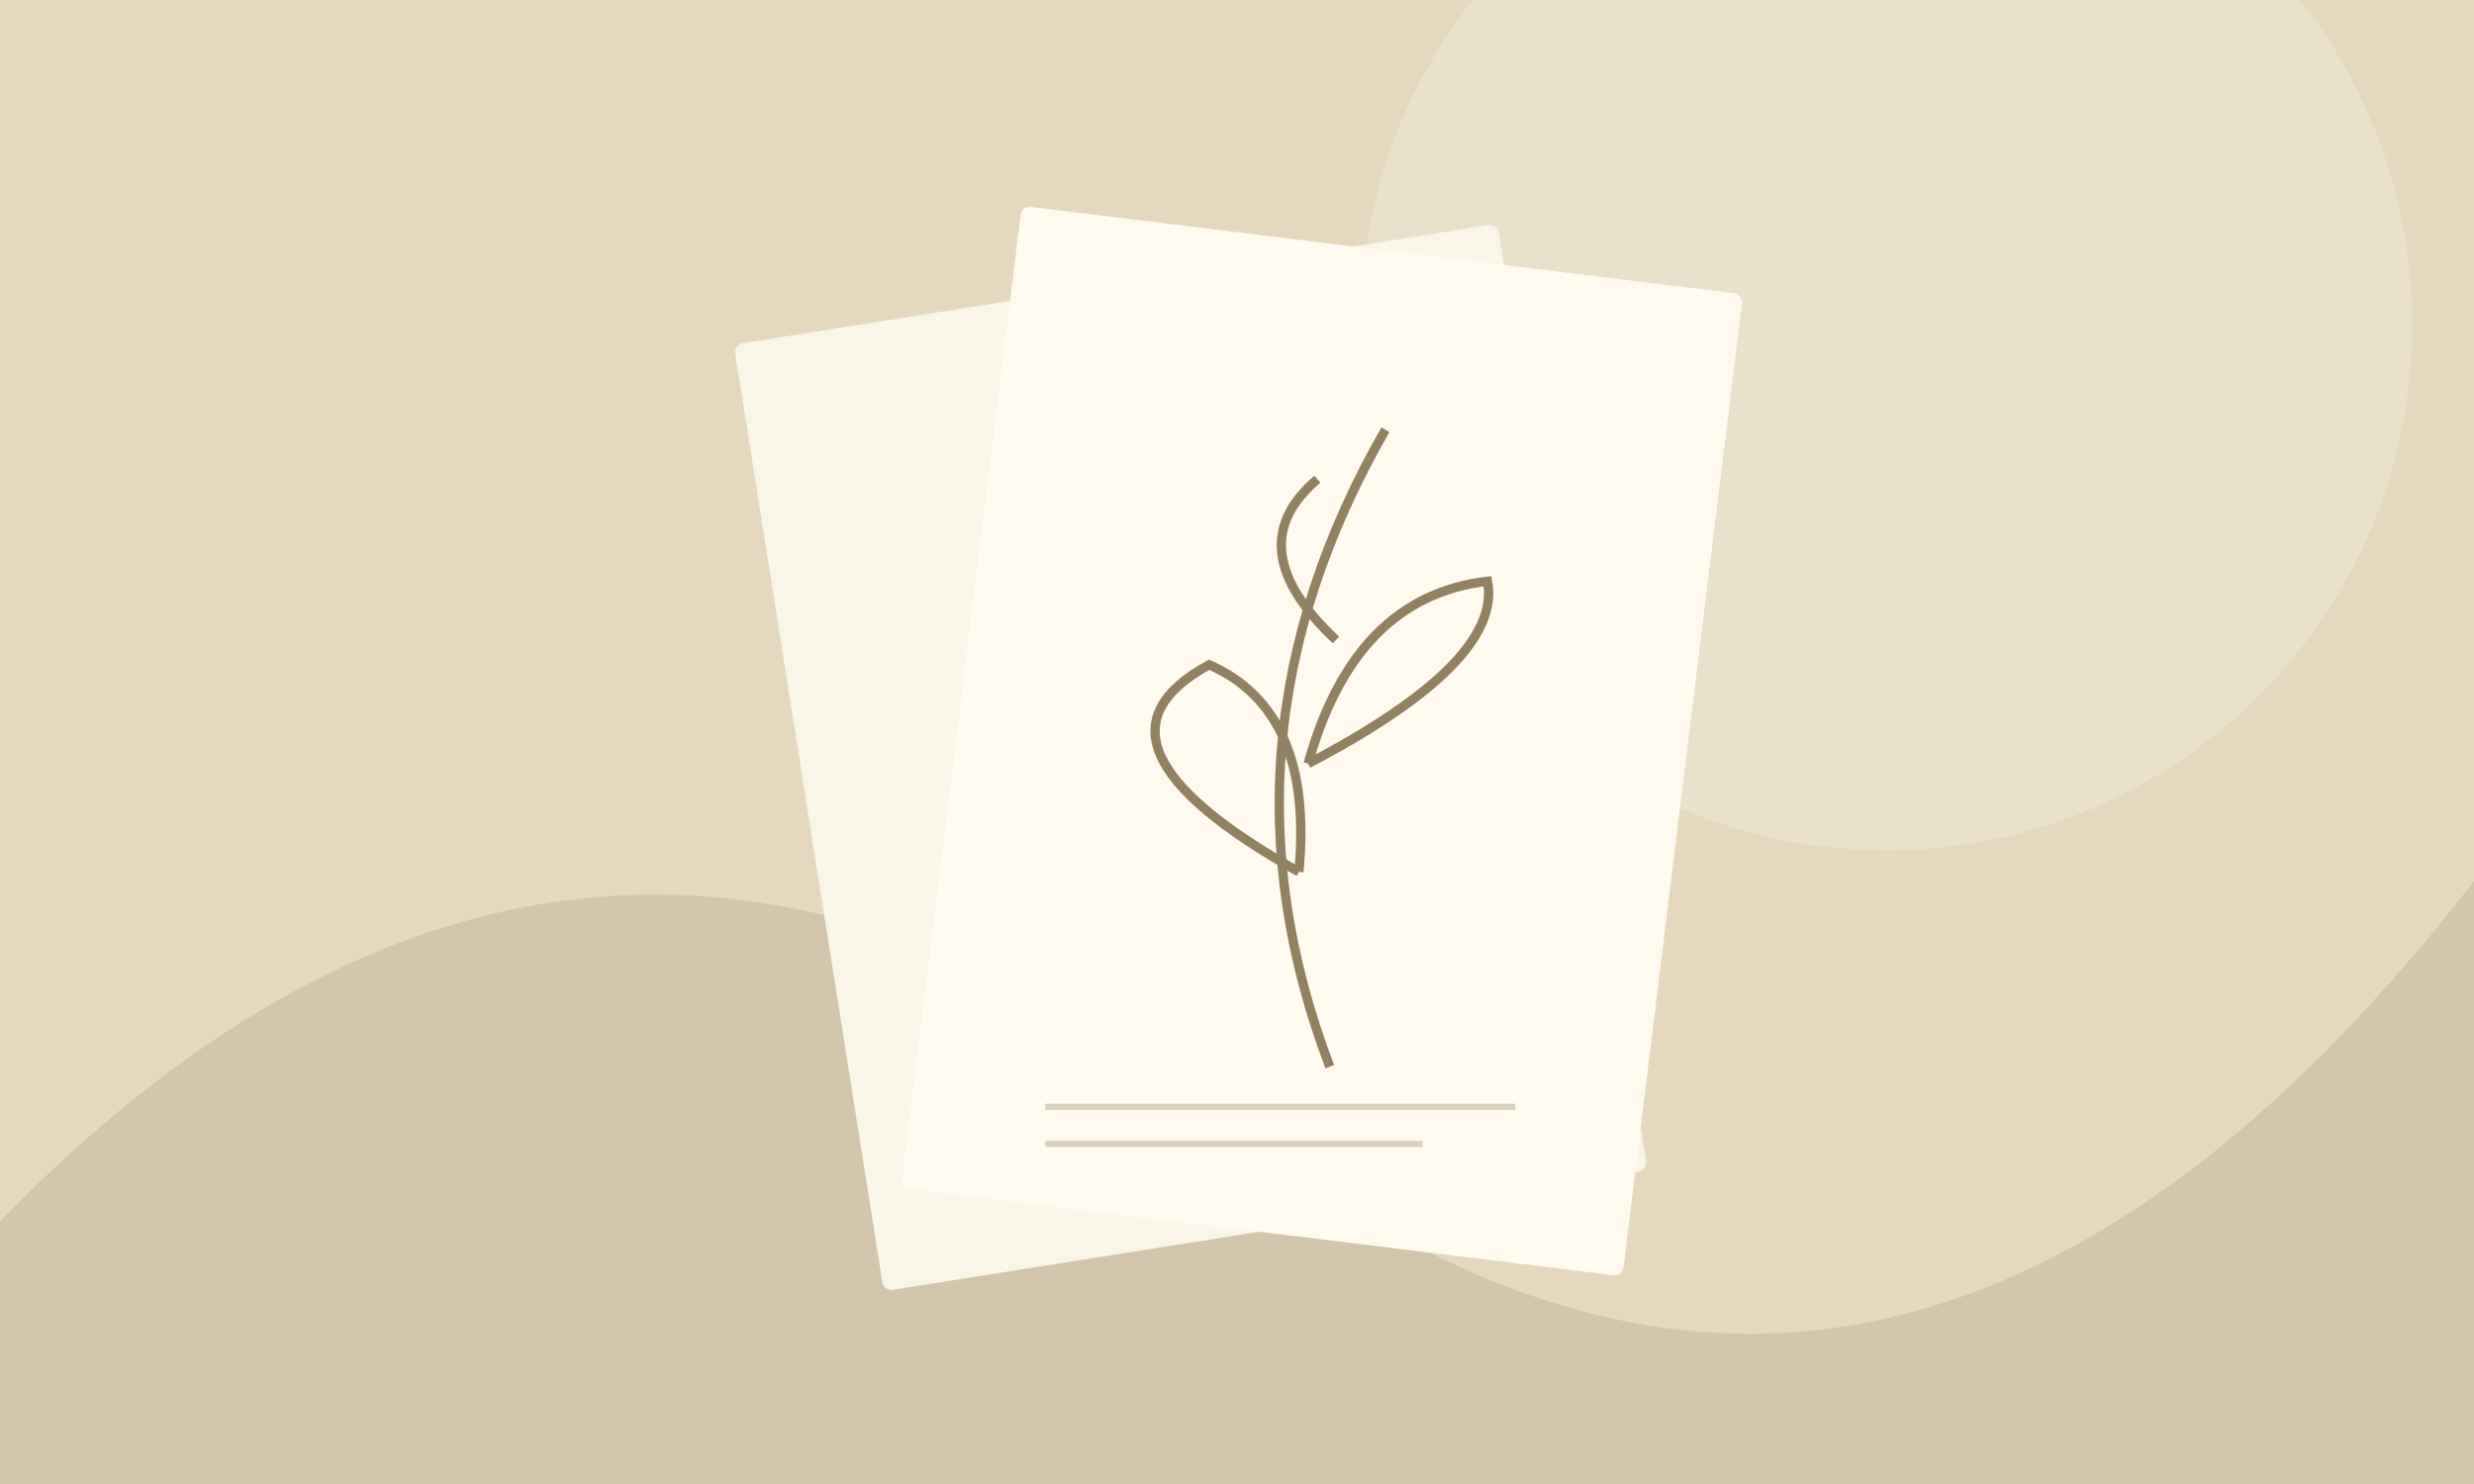
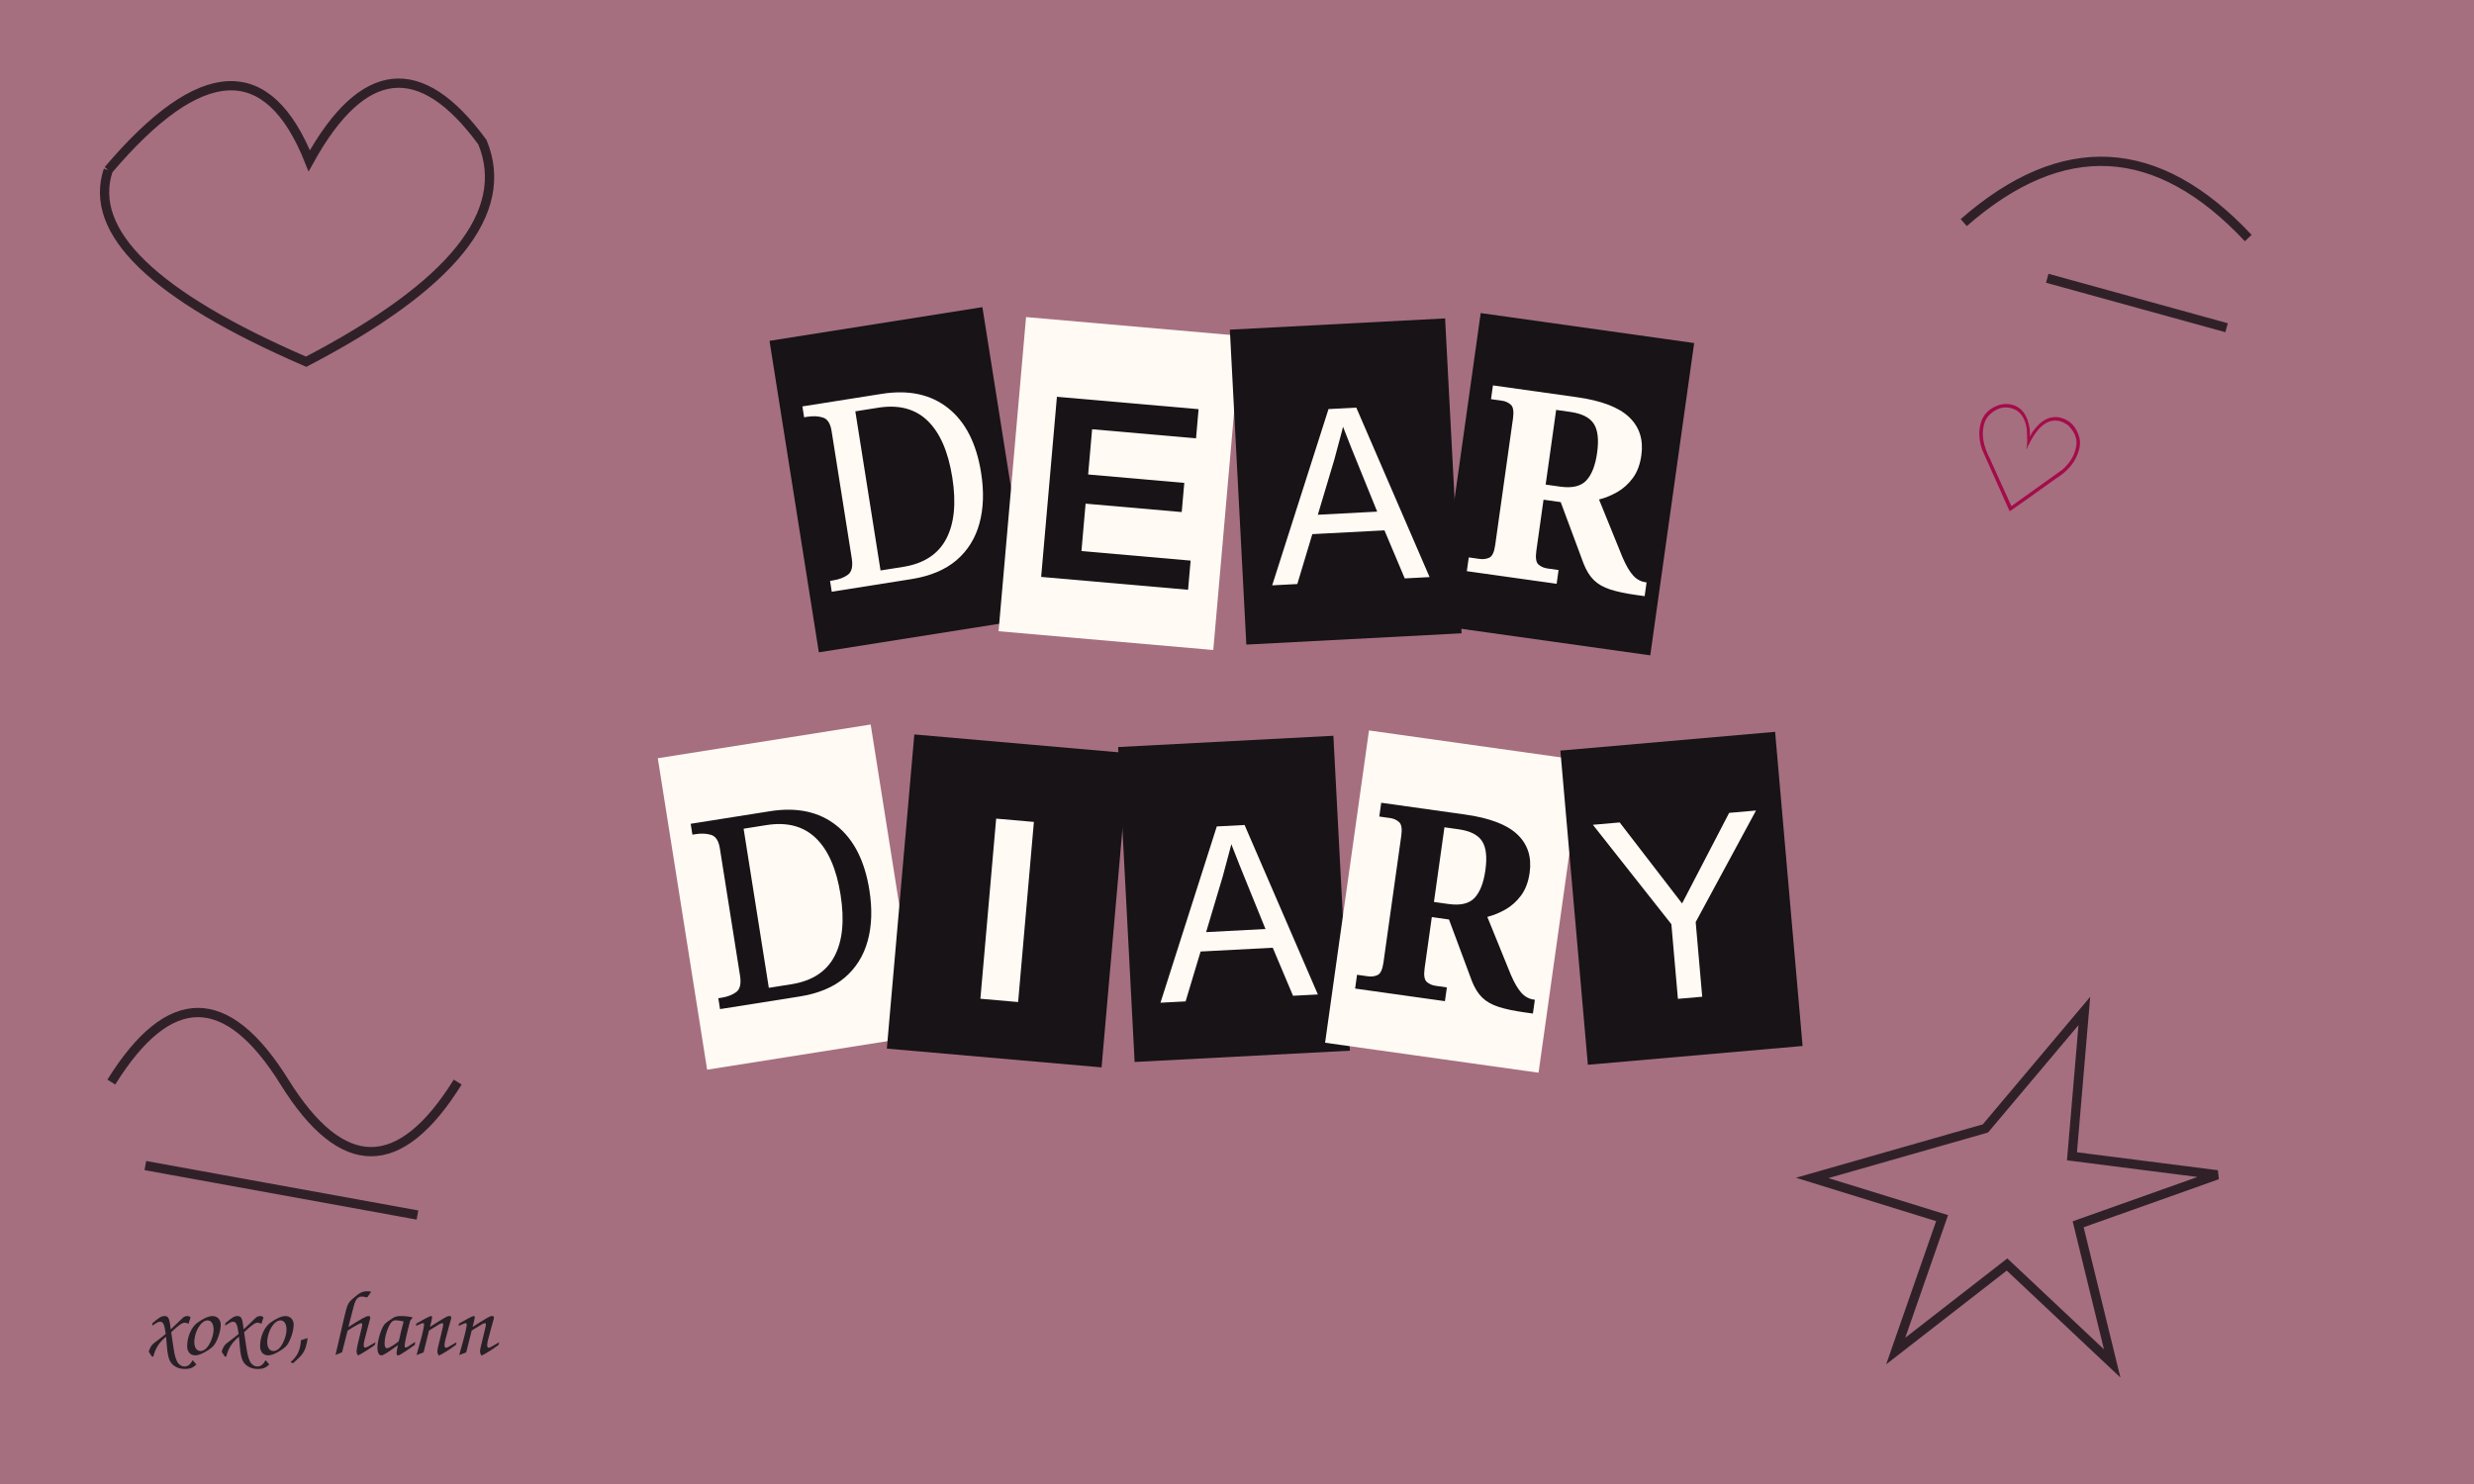
<svg xmlns="http://www.w3.org/2000/svg" width="800" height="480" viewBox="0 0 800 480">
-   <rect width="800" height="480" fill="#e4d9bf" />
-   <circle cx="610" cy="105" r="170" fill="#fff" opacity=".22" />
-   <path d="M0 395 Q190 200 400 365 T800 285 V480 H0" fill="#918264" opacity=".23" />
-   <rect x="260" y="90" width="250" height="310" rx="3" fill="#faf5e9" transform="rotate(-9 385 245)" />
-   <rect x="310" y="80" width="235" height="320" rx="3" fill="#fffaf0" transform="rotate(7 430 240)" />
-   <g fill="none" stroke="#918264" stroke-width="3">
-     <path d="M430 345 Q390 240 448 139" />
-     <path d="M420 282 Q345 240 391 215 Q425 230 420 282 M423 247 Q486 214 481 188 Q438 193 423 247 M432 207 Q400 177 426 155" />
+   <defs>
+     <filter id="paper">
+       <feTurbulence type="fractalNoise" baseFrequency=".5" numOctaves="3" stitchTiles="stitch" />
+       <feColorMatrix type="saturate" values="0" />
+       <feComponentTransfer>
+         <feFuncA type="linear" slope=".12" />
+       </feComponentTransfer>
+       <feBlend in="SourceGraphic" mode="multiply" />
+     </filter>
+   </defs>
+   <rect width="800" height="480" fill="#eb9eb6" />
+   <rect width="800" height="480" opacity=".3" filter="url(#paper)" />
+   <g stroke="#302129" fill="none" stroke-width="3">
+     <path d="M35 55 Q80 2 100 52 Q126 5 156 46 Q170 80 99 117 Q25 85 35 55 M642 365 l32 -38 -4 47 47 6 -45 16 11 45 -34 -32 -36 28 15 -43 -42 -13z M36 350 q28 -45 56 0 t56 0 M47 377 l88 16 M635 72 q48 -42 92 5 M662 90 l58 16" />
  </g>
-   <path d="M338 358 H490 M338 370 H460" stroke="#918264" opacity=".35" stroke-width="2" />
+   <g transform="rotate(-9 285.5 150)">
+     <rect x="255.5" y="105" width="69.7" height="102.0" fill="#171316" />
+     <text x="290.35" y="188.3" text-anchor="middle" font-family="Georgia" font-size="85" font-weight="400" fill="#fffaf4">D</text>
+   </g>
+   <g transform="rotate(5 357.75 150)">
+     <rect x="327.75" y="105" width="69.7" height="102.0" fill="#fffaf4" />
+     <text x="362.6" y="188.3" text-anchor="middle" font-family="Arial" font-size="85" font-weight="700" fill="#171316">E</text>
+   </g>
+   <g transform="rotate(-3 430.0 150)">
+     <rect x="400.0" y="105" width="69.7" height="102.0" fill="#171316" />
+     <text x="434.85" y="188.3" text-anchor="middle" font-family="Courier New" font-size="85" font-weight="400" fill="#fffaf4">A</text>
+   </g>
+   <g transform="rotate(8 502.25 150)">
+     <rect x="472.25" y="105" width="69.7" height="102.0" fill="#171316" />
+     <text x="507.1" y="188.3" text-anchor="middle" font-family="Georgia" font-size="85" font-weight="700" fill="#fffaf4">R</text>
+   </g>
+   <g transform="rotate(-9 249.375 285)">
+     <rect x="219.375" y="240" width="69.7" height="102.0" fill="#fffaf4" />
+     <text x="254.225" y="323.3" text-anchor="middle" font-family="Georgia" font-size="85" font-weight="400" fill="#171316">D</text>
+   </g>
+   <g transform="rotate(5 321.625 285)">
+     <rect x="291.625" y="240" width="69.7" height="102.0" fill="#171316" />
+     <text x="326.475" y="323.3" text-anchor="middle" font-family="Arial" font-size="85" font-weight="700" fill="#fffaf4">I</text>
+   </g>
+   <g transform="rotate(-3 393.875 285)">
+     <rect x="363.875" y="240" width="69.7" height="102.0" fill="#171316" />
+     <text x="398.725" y="323.3" text-anchor="middle" font-family="Courier New" font-size="85" font-weight="400" fill="#fffaf4">A</text>
+   </g>
+   <g transform="rotate(8 466.125 285)">
+     <rect x="436.125" y="240" width="69.7" height="102.0" fill="#fffaf4" />
+     <text x="470.975" y="323.3" text-anchor="middle" font-family="Georgia" font-size="85" font-weight="700" fill="#171316">R</text>
+   </g>
+   <g transform="rotate(-5 538.375 285)">
+     <rect x="508.375" y="240" width="69.7" height="102.0" fill="#171316" />
+     <text x="543.225" y="323.3" text-anchor="middle" font-family="Arial" font-size="85" font-weight="400" fill="#fffaf4">Y</text>
+   </g>
+   <text x="46" y="438" font-family="cursive" font-style="italic" font-size="30" fill="#282026">xoxo, hann</text>
+   <text x="630" y="160" font-family="Georgia" font-size="46" fill="#a40c49" transform="rotate(15 630 160)">♡</text>
</svg>
